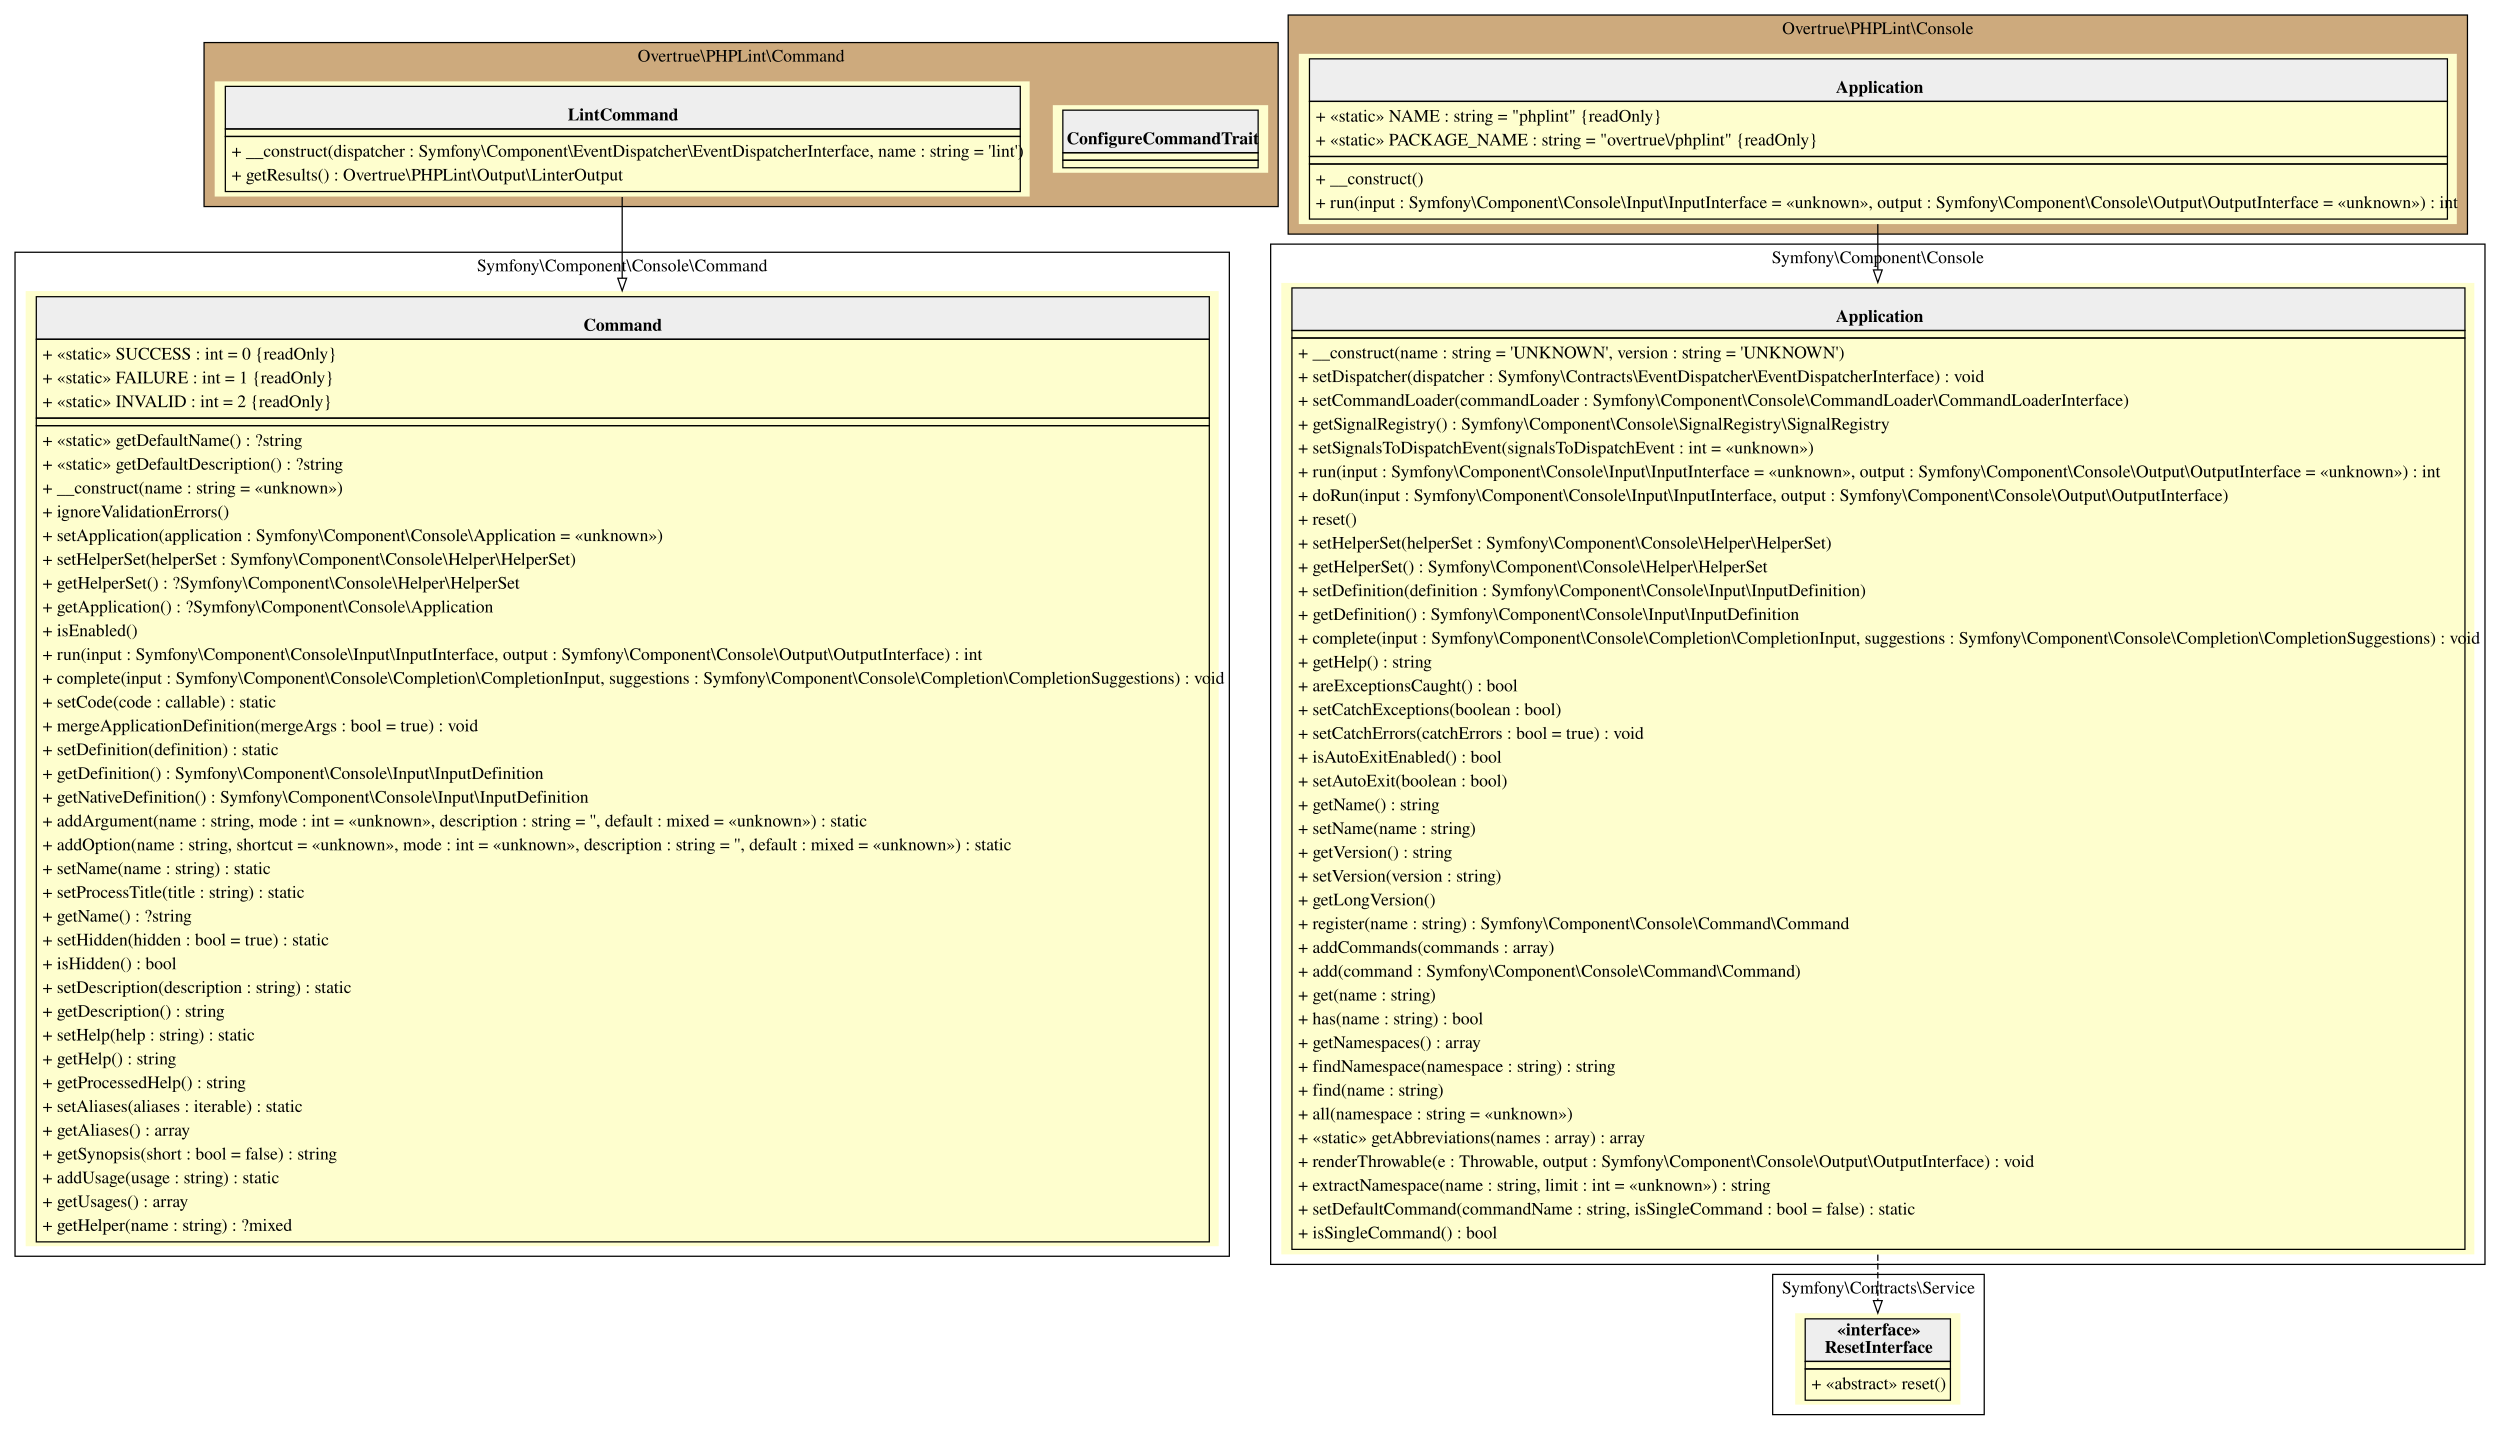
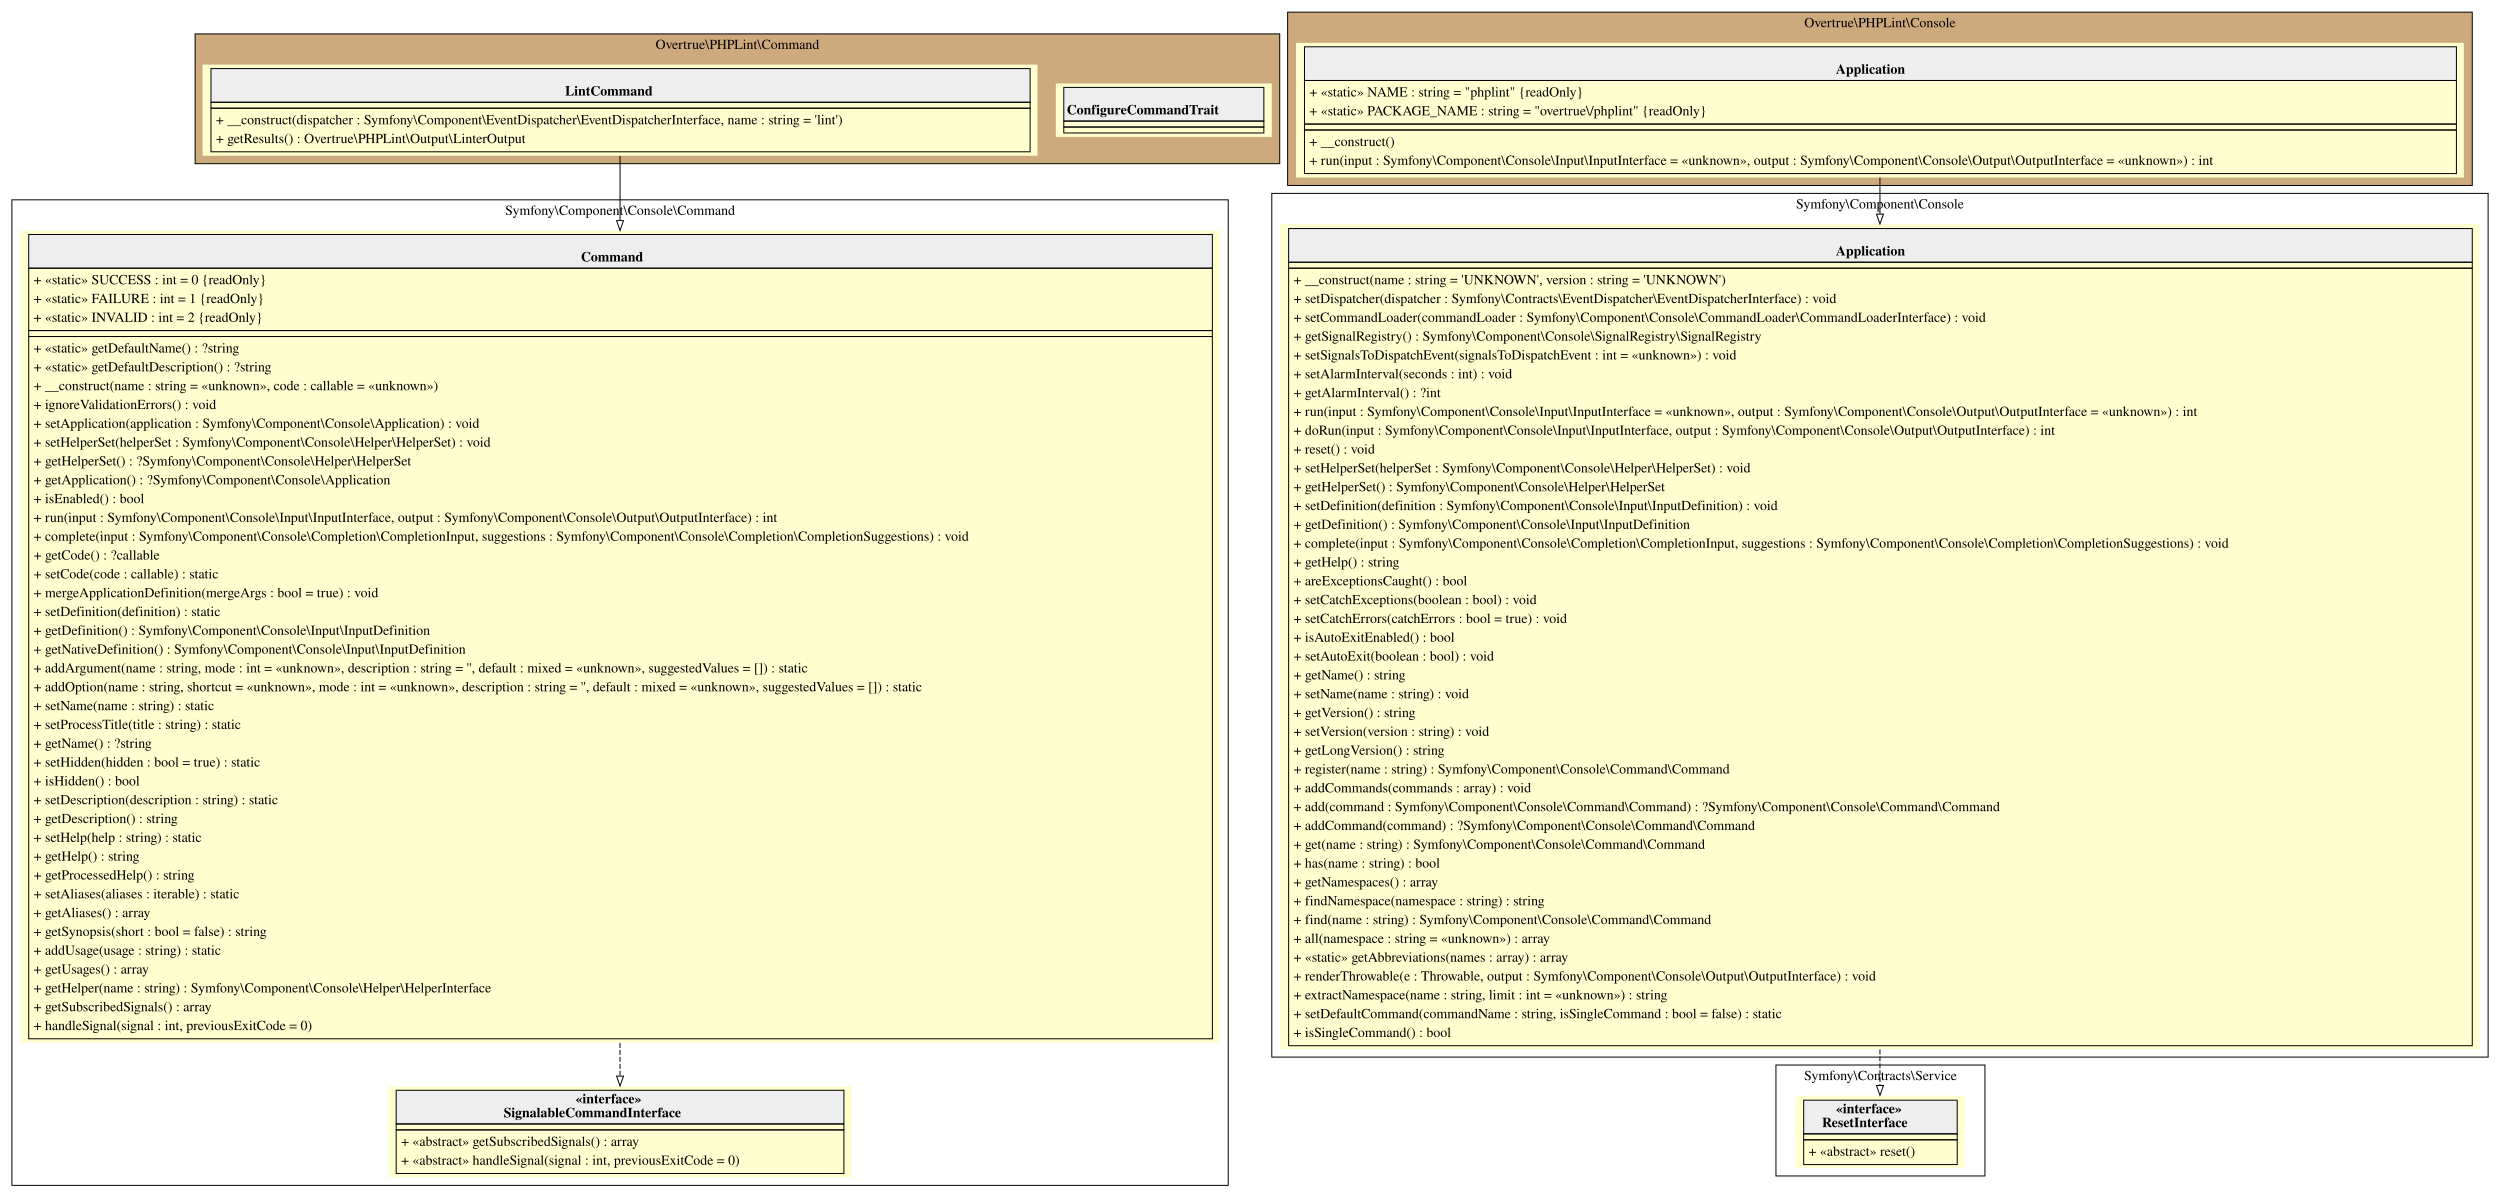
- <svg xmlns="http://www.w3.org/2000/svg" width="1997pt" height="1142pt" viewBox="0.00 0.00 1997.00 1142.00">
-   <g id="graph0" class="graph" transform="scale(1 1) rotate(0) translate(4 1138)">
+ <svg xmlns="http://www.w3.org/2000/svg" width="2524pt" height="1209pt" viewBox="0.00 0.00 2524.00 1208.50">
+   <g id="graph0" class="graph" transform="scale(1 1) rotate(0) translate(4 1204.5)">
    <g id="clust1" class="cluster">
-       <polygon fill="#cdaa7d" stroke="black" points="159,-973 159,-1104 1017,-1104 1017,-973 159,-973" />
-       <text text-anchor="middle" x="588" y="-1088.8" font-family="Times,serif" font-size="14.00">Overtrue\PHPLint\Command</text>
+       <polygon fill="#cdaa7d" stroke="black" points="193,-1039.5 193,-1170.5 1288,-1170.5 1288,-1039.5 193,-1039.5" />
+       <text text-anchor="middle" x="740.5" y="-1155.3" font-family="Times,serif" font-size="14.00">Overtrue\PHPLint\Command</text>
    </g>
    <g id="clust2" class="cluster">
-       <polygon fill="transparent" stroke="black" points="8,-134.5 8,-936.5 978,-936.5 978,-134.5 8,-134.5" />
-       <text text-anchor="middle" x="493" y="-921.3" font-family="Times,serif" font-size="14.00">Symfony\Component\Console\Command</text>
+       <polygon fill="transparent" stroke="black" points="8,-8 8,-1003 1236,-1003 1236,-8 8,-8" />
+       <text text-anchor="middle" x="622" y="-987.8" font-family="Times,serif" font-size="14.00">Symfony\Component\Console\Command</text>
    </g>
    <g id="clust3" class="cluster">
-       <polygon fill="#cdaa7d" stroke="black" points="1025,-951 1025,-1126 1967,-1126 1967,-951 1025,-951" />
-       <text text-anchor="middle" x="1496" y="-1110.8" font-family="Times,serif" font-size="14.00">Overtrue\PHPLint\Console</text>
+       <polygon fill="#cdaa7d" stroke="black" points="1296,-1017.5 1296,-1192.5 2492,-1192.5 2492,-1017.5 1296,-1017.5" />
+       <text text-anchor="middle" x="1894" y="-1177.3" font-family="Times,serif" font-size="14.00">Overtrue\PHPLint\Console</text>
    </g>
    <g id="clust4" class="cluster">
-       <polygon fill="transparent" stroke="black" points="1011,-128 1011,-943 1981,-943 1981,-128 1011,-128" />
-       <text text-anchor="middle" x="1496" y="-927.8" font-family="Times,serif" font-size="14.00">Symfony\Component\Console</text>
+       <polygon fill="transparent" stroke="black" points="1280,-137.5 1280,-1009.5 2508,-1009.5 2508,-137.5 1280,-137.5" />
+       <text text-anchor="middle" x="1894" y="-994.3" font-family="Times,serif" font-size="14.00">Symfony\Component\Console</text>
    </g>
    <g id="clust5" class="cluster">
-       <polygon fill="transparent" stroke="black" points="1412,-8 1412,-120 1581,-120 1581,-8 1412,-8" />
-       <text text-anchor="middle" x="1496.5" y="-104.8" font-family="Times,serif" font-size="14.00">Symfony\Contracts\Service</text>
+       <polygon fill="transparent" stroke="black" points="1789,-17.5 1789,-129.5 2000,-129.5 2000,-17.5 1789,-17.5" />
+       <text text-anchor="middle" x="1894.5" y="-114.3" font-family="Times,serif" font-size="14.00">Symfony\Contracts\Service</text>
    </g>
    <g id="node1" class="node">
-       <polygon fill="#fefece" stroke="transparent" points="1009,-1054 837,-1054 837,-1000 1009,-1000 1009,-1054" />
-       <polygon fill="#eeeeee" stroke="transparent" points="845,-1016 845,-1050 1001,-1050 1001,-1016 845,-1016" />
-       <polygon fill="none" stroke="black" points="845,-1016 845,-1050 1001,-1050 1001,-1016 845,-1016" />
-       <text text-anchor="start" x="848" y="-1022.8" font-family="Times,serif" font-weight="bold" font-size="14.00">ConfigureCommandTrait</text>
-       <polygon fill="none" stroke="black" points="845,-1010 845,-1016 1001,-1016 1001,-1010 845,-1010" />
-       <polygon fill="none" stroke="black" points="845,-1004 845,-1010 1001,-1010 1001,-1004 845,-1004" />
+       <polygon fill="#fefece" stroke="transparent" points="1280,-1120.5 1062,-1120.5 1062,-1066.5 1280,-1066.5 1280,-1120.5" />
+       <polygon fill="#eeeeee" stroke="transparent" points="1070,-1082.5 1070,-1116.5 1272,-1116.5 1272,-1082.5 1070,-1082.5" />
+       <polygon fill="none" stroke="black" points="1070,-1082.5 1070,-1116.5 1272,-1116.5 1272,-1082.5 1070,-1082.5" />
+       <text text-anchor="start" x="1073" y="-1089.3" font-family="Times,serif" font-weight="bold" font-size="14.00">ConfigureCommandTrait</text>
+       <polygon fill="none" stroke="black" points="1070,-1076.5 1070,-1082.5 1272,-1082.5 1272,-1076.5 1070,-1076.5" />
+       <polygon fill="none" stroke="black" points="1070,-1070.5 1070,-1076.5 1272,-1076.5 1272,-1070.5 1070,-1070.5" />
    </g>
    <g id="node2" class="node">
-       <polygon fill="#fefece" stroke="transparent" points="818.5,-1073 167.5,-1073 167.5,-981 818.5,-981 818.5,-1073" />
-       <polygon fill="#eeeeee" stroke="transparent" points="176,-1035 176,-1069 811,-1069 811,-1035 176,-1035" />
-       <polygon fill="none" stroke="black" points="176,-1035 176,-1069 811,-1069 811,-1035 176,-1035" />
-       <text text-anchor="start" x="449.5" y="-1041.8" font-family="Times,serif" font-weight="bold" font-size="14.00">LintCommand</text>
-       <polygon fill="none" stroke="black" points="176,-1029 176,-1035 811,-1035 811,-1029 176,-1029" />
-       <polygon fill="none" stroke="black" points="176,-985 176,-1029 811,-1029 811,-985 176,-985" />
-       <text text-anchor="start" x="181" y="-1012.8" font-family="Times,serif" font-size="14.00">+ __construct(dispatcher : Symfony\Component\EventDispatcher\EventDispatcherInterface, name : string = 'lint')</text>
-       <text text-anchor="start" x="181" y="-993.8" font-family="Times,serif" font-size="14.00">+ getResults() : Overtrue\PHPLint\Output\LinterOutput</text>
+       <polygon fill="#fefece" stroke="transparent" points="1043.5,-1139.5 200.5,-1139.5 200.5,-1047.5 1043.5,-1047.5 1043.5,-1139.5" />
+       <polygon fill="#eeeeee" stroke="transparent" points="209,-1101.5 209,-1135.5 1036,-1135.5 1036,-1101.5 209,-1101.5" />
+       <polygon fill="none" stroke="black" points="209,-1101.5 209,-1135.5 1036,-1135.5 1036,-1101.5 209,-1101.5" />
+       <text text-anchor="start" x="566.5" y="-1108.3" font-family="Times,serif" font-weight="bold" font-size="14.00">LintCommand</text>
+       <polygon fill="none" stroke="black" points="209,-1095.5 209,-1101.5 1036,-1101.5 1036,-1095.5 209,-1095.5" />
+       <polygon fill="none" stroke="black" points="209,-1051.5 209,-1095.5 1036,-1095.5 1036,-1051.5 209,-1051.5" />
+       <text text-anchor="start" x="214" y="-1079.3" font-family="Times,serif" font-size="14.00">+ __construct(dispatcher : Symfony\Component\EventDispatcher\EventDispatcherInterface, name : string = 'lint')</text>
+       <text text-anchor="start" x="214" y="-1060.3" font-family="Times,serif" font-size="14.00">+ getResults() : Overtrue\PHPLint\Output\LinterOutput</text>
    </g>
    <g id="node3" class="node">
-       <polygon fill="#fefece" stroke="transparent" points="969.5,-905.5 16.5,-905.5 16.5,-142.5 969.5,-142.5 969.5,-905.5" />
-       <polygon fill="#eeeeee" stroke="transparent" points="25,-867 25,-901 962,-901 962,-867 25,-867" />
-       <polygon fill="none" stroke="black" points="25,-867 25,-901 962,-901 962,-867 25,-867" />
-       <text text-anchor="start" x="462" y="-873.8" font-family="Times,serif" font-weight="bold" font-size="14.00">Command</text>
-       <polygon fill="none" stroke="black" points="25,-804 25,-867 962,-867 962,-804 25,-804" />
-       <text text-anchor="start" x="30" y="-850.8" font-family="Times,serif" font-size="14.00">+ «static» SUCCESS : int = 0 {readOnly}</text>
-       <text text-anchor="start" x="30" y="-831.8" font-family="Times,serif" font-size="14.00">+ «static» FAILURE : int = 1 {readOnly}</text>
-       <text text-anchor="start" x="30" y="-812.8" font-family="Times,serif" font-size="14.00">+ «static» INVALID : int = 2 {readOnly}</text>
-       <polygon fill="none" stroke="black" points="25,-798 25,-804 962,-804 962,-798 25,-798" />
-       <polygon fill="none" stroke="black" points="25,-146 25,-798 962,-798 962,-146 25,-146" />
-       <text text-anchor="start" x="30" y="-781.8" font-family="Times,serif" font-size="14.00">+ «static» getDefaultName() : ?string</text>
-       <text text-anchor="start" x="30" y="-762.8" font-family="Times,serif" font-size="14.00">+ «static» getDefaultDescription() : ?string</text>
-       <text text-anchor="start" x="30" y="-743.8" font-family="Times,serif" font-size="14.00">+ __construct(name : string = «unknown»)</text>
-       <text text-anchor="start" x="30" y="-724.8" font-family="Times,serif" font-size="14.00">+ ignoreValidationErrors()</text>
-       <text text-anchor="start" x="30" y="-705.8" font-family="Times,serif" font-size="14.00">+ setApplication(application : Symfony\Component\Console\Application = «unknown»)</text>
-       <text text-anchor="start" x="30" y="-686.8" font-family="Times,serif" font-size="14.00">+ setHelperSet(helperSet : Symfony\Component\Console\Helper\HelperSet)</text>
-       <text text-anchor="start" x="30" y="-667.8" font-family="Times,serif" font-size="14.00">+ getHelperSet() : ?Symfony\Component\Console\Helper\HelperSet</text>
-       <text text-anchor="start" x="30" y="-648.8" font-family="Times,serif" font-size="14.00">+ getApplication() : ?Symfony\Component\Console\Application</text>
-       <text text-anchor="start" x="30" y="-629.8" font-family="Times,serif" font-size="14.00">+ isEnabled()</text>
-       <text text-anchor="start" x="30" y="-610.8" font-family="Times,serif" font-size="14.00">+ run(input : Symfony\Component\Console\Input\InputInterface, output : Symfony\Component\Console\Output\OutputInterface) : int</text>
-       <text text-anchor="start" x="30" y="-591.8" font-family="Times,serif" font-size="14.00">+ complete(input : Symfony\Component\Console\Completion\CompletionInput, suggestions : Symfony\Component\Console\Completion\CompletionSuggestions) : void</text>
-       <text text-anchor="start" x="30" y="-572.8" font-family="Times,serif" font-size="14.00">+ setCode(code : callable) : static</text>
-       <text text-anchor="start" x="30" y="-553.8" font-family="Times,serif" font-size="14.00">+ mergeApplicationDefinition(mergeArgs : bool = true) : void</text>
-       <text text-anchor="start" x="30" y="-534.8" font-family="Times,serif" font-size="14.00">+ setDefinition(definition) : static</text>
-       <text text-anchor="start" x="30" y="-515.8" font-family="Times,serif" font-size="14.00">+ getDefinition() : Symfony\Component\Console\Input\InputDefinition</text>
-       <text text-anchor="start" x="30" y="-496.8" font-family="Times,serif" font-size="14.00">+ getNativeDefinition() : Symfony\Component\Console\Input\InputDefinition</text>
-       <text text-anchor="start" x="30" y="-477.8" font-family="Times,serif" font-size="14.00">+ addArgument(name : string, mode : int = «unknown», description : string = '', default : mixed = «unknown») : static</text>
-       <text text-anchor="start" x="30" y="-458.8" font-family="Times,serif" font-size="14.00">+ addOption(name : string, shortcut = «unknown», mode : int = «unknown», description : string = '', default : mixed = «unknown») : static</text>
-       <text text-anchor="start" x="30" y="-439.8" font-family="Times,serif" font-size="14.00">+ setName(name : string) : static</text>
-       <text text-anchor="start" x="30" y="-420.8" font-family="Times,serif" font-size="14.00">+ setProcessTitle(title : string) : static</text>
-       <text text-anchor="start" x="30" y="-401.8" font-family="Times,serif" font-size="14.00">+ getName() : ?string</text>
-       <text text-anchor="start" x="30" y="-382.8" font-family="Times,serif" font-size="14.00">+ setHidden(hidden : bool = true) : static</text>
-       <text text-anchor="start" x="30" y="-363.8" font-family="Times,serif" font-size="14.00">+ isHidden() : bool</text>
-       <text text-anchor="start" x="30" y="-344.8" font-family="Times,serif" font-size="14.00">+ setDescription(description : string) : static</text>
-       <text text-anchor="start" x="30" y="-325.8" font-family="Times,serif" font-size="14.00">+ getDescription() : string</text>
-       <text text-anchor="start" x="30" y="-306.8" font-family="Times,serif" font-size="14.00">+ setHelp(help : string) : static</text>
-       <text text-anchor="start" x="30" y="-287.8" font-family="Times,serif" font-size="14.00">+ getHelp() : string</text>
-       <text text-anchor="start" x="30" y="-268.8" font-family="Times,serif" font-size="14.00">+ getProcessedHelp() : string</text>
-       <text text-anchor="start" x="30" y="-249.8" font-family="Times,serif" font-size="14.00">+ setAliases(aliases : iterable) : static</text>
-       <text text-anchor="start" x="30" y="-230.8" font-family="Times,serif" font-size="14.00">+ getAliases() : array</text>
-       <text text-anchor="start" x="30" y="-211.8" font-family="Times,serif" font-size="14.00">+ getSynopsis(short : bool = false) : string</text>
-       <text text-anchor="start" x="30" y="-192.8" font-family="Times,serif" font-size="14.00">+ addUsage(usage : string) : static</text>
-       <text text-anchor="start" x="30" y="-173.8" font-family="Times,serif" font-size="14.00">+ getUsages() : array</text>
-       <text text-anchor="start" x="30" y="-154.8" font-family="Times,serif" font-size="14.00">+ getHelper(name : string) : ?mixed</text>
+       <polygon fill="#fefece" stroke="transparent" points="1227.5,-972 16.5,-972 16.5,-152 1227.5,-152 1227.5,-972" />
+       <polygon fill="#eeeeee" stroke="transparent" points="25,-934 25,-968 1220,-968 1220,-934 25,-934" />
+       <polygon fill="none" stroke="black" points="25,-934 25,-968 1220,-968 1220,-934 25,-934" />
+       <text text-anchor="start" x="582.5" y="-940.8" font-family="Times,serif" font-weight="bold" font-size="14.00">Command</text>
+       <polygon fill="none" stroke="black" points="25,-871 25,-934 1220,-934 1220,-871 25,-871" />
+       <text text-anchor="start" x="30" y="-917.8" font-family="Times,serif" font-size="14.00">+ «static» SUCCESS : int = 0 {readOnly}</text>
+       <text text-anchor="start" x="30" y="-898.8" font-family="Times,serif" font-size="14.00">+ «static» FAILURE : int = 1 {readOnly}</text>
+       <text text-anchor="start" x="30" y="-879.8" font-family="Times,serif" font-size="14.00">+ «static» INVALID : int = 2 {readOnly}</text>
+       <polygon fill="none" stroke="black" points="25,-865 25,-871 1220,-871 1220,-865 25,-865" />
+       <polygon fill="none" stroke="black" points="25,-156 25,-865 1220,-865 1220,-156 25,-156" />
+       <text text-anchor="start" x="30" y="-848.8" font-family="Times,serif" font-size="14.00">+ «static» getDefaultName() : ?string</text>
+       <text text-anchor="start" x="30" y="-829.8" font-family="Times,serif" font-size="14.00">+ «static» getDefaultDescription() : ?string</text>
+       <text text-anchor="start" x="30" y="-810.8" font-family="Times,serif" font-size="14.00">+ __construct(name : string = «unknown», code : callable = «unknown»)</text>
+       <text text-anchor="start" x="30" y="-791.8" font-family="Times,serif" font-size="14.00">+ ignoreValidationErrors() : void</text>
+       <text text-anchor="start" x="30" y="-772.8" font-family="Times,serif" font-size="14.00">+ setApplication(application : Symfony\Component\Console\Application) : void</text>
+       <text text-anchor="start" x="30" y="-753.8" font-family="Times,serif" font-size="14.00">+ setHelperSet(helperSet : Symfony\Component\Console\Helper\HelperSet) : void</text>
+       <text text-anchor="start" x="30" y="-734.8" font-family="Times,serif" font-size="14.00">+ getHelperSet() : ?Symfony\Component\Console\Helper\HelperSet</text>
+       <text text-anchor="start" x="30" y="-715.8" font-family="Times,serif" font-size="14.00">+ getApplication() : ?Symfony\Component\Console\Application</text>
+       <text text-anchor="start" x="30" y="-696.8" font-family="Times,serif" font-size="14.00">+ isEnabled() : bool</text>
+       <text text-anchor="start" x="30" y="-677.8" font-family="Times,serif" font-size="14.00">+ run(input : Symfony\Component\Console\Input\InputInterface, output : Symfony\Component\Console\Output\OutputInterface) : int</text>
+       <text text-anchor="start" x="30" y="-658.8" font-family="Times,serif" font-size="14.00">+ complete(input : Symfony\Component\Console\Completion\CompletionInput, suggestions : Symfony\Component\Console\Completion\CompletionSuggestions) : void</text>
+       <text text-anchor="start" x="30" y="-639.8" font-family="Times,serif" font-size="14.00">+ getCode() : ?callable</text>
+       <text text-anchor="start" x="30" y="-620.8" font-family="Times,serif" font-size="14.00">+ setCode(code : callable) : static</text>
+       <text text-anchor="start" x="30" y="-601.8" font-family="Times,serif" font-size="14.00">+ mergeApplicationDefinition(mergeArgs : bool = true) : void</text>
+       <text text-anchor="start" x="30" y="-582.8" font-family="Times,serif" font-size="14.00">+ setDefinition(definition) : static</text>
+       <text text-anchor="start" x="30" y="-563.8" font-family="Times,serif" font-size="14.00">+ getDefinition() : Symfony\Component\Console\Input\InputDefinition</text>
+       <text text-anchor="start" x="30" y="-544.8" font-family="Times,serif" font-size="14.00">+ getNativeDefinition() : Symfony\Component\Console\Input\InputDefinition</text>
+       <text text-anchor="start" x="30" y="-525.8" font-family="Times,serif" font-size="14.00">+ addArgument(name : string, mode : int = «unknown», description : string = '', default : mixed = «unknown», suggestedValues = []) : static</text>
+       <text text-anchor="start" x="30" y="-506.8" font-family="Times,serif" font-size="14.00">+ addOption(name : string, shortcut = «unknown», mode : int = «unknown», description : string = '', default : mixed = «unknown», suggestedValues = []) : static</text>
+       <text text-anchor="start" x="30" y="-487.8" font-family="Times,serif" font-size="14.00">+ setName(name : string) : static</text>
+       <text text-anchor="start" x="30" y="-468.8" font-family="Times,serif" font-size="14.00">+ setProcessTitle(title : string) : static</text>
+       <text text-anchor="start" x="30" y="-449.8" font-family="Times,serif" font-size="14.00">+ getName() : ?string</text>
+       <text text-anchor="start" x="30" y="-430.8" font-family="Times,serif" font-size="14.00">+ setHidden(hidden : bool = true) : static</text>
+       <text text-anchor="start" x="30" y="-411.8" font-family="Times,serif" font-size="14.00">+ isHidden() : bool</text>
+       <text text-anchor="start" x="30" y="-392.8" font-family="Times,serif" font-size="14.00">+ setDescription(description : string) : static</text>
+       <text text-anchor="start" x="30" y="-373.8" font-family="Times,serif" font-size="14.00">+ getDescription() : string</text>
+       <text text-anchor="start" x="30" y="-354.8" font-family="Times,serif" font-size="14.00">+ setHelp(help : string) : static</text>
+       <text text-anchor="start" x="30" y="-335.8" font-family="Times,serif" font-size="14.00">+ getHelp() : string</text>
+       <text text-anchor="start" x="30" y="-316.8" font-family="Times,serif" font-size="14.00">+ getProcessedHelp() : string</text>
+       <text text-anchor="start" x="30" y="-297.8" font-family="Times,serif" font-size="14.00">+ setAliases(aliases : iterable) : static</text>
+       <text text-anchor="start" x="30" y="-278.8" font-family="Times,serif" font-size="14.00">+ getAliases() : array</text>
+       <text text-anchor="start" x="30" y="-259.8" font-family="Times,serif" font-size="14.00">+ getSynopsis(short : bool = false) : string</text>
+       <text text-anchor="start" x="30" y="-240.8" font-family="Times,serif" font-size="14.00">+ addUsage(usage : string) : static</text>
+       <text text-anchor="start" x="30" y="-221.8" font-family="Times,serif" font-size="14.00">+ getUsages() : array</text>
+       <text text-anchor="start" x="30" y="-202.8" font-family="Times,serif" font-size="14.00">+ getHelper(name : string) : Symfony\Component\Console\Helper\HelperInterface</text>
+       <text text-anchor="start" x="30" y="-183.8" font-family="Times,serif" font-size="14.00">+ getSubscribedSignals() : array</text>
+       <text text-anchor="start" x="30" y="-164.8" font-family="Times,serif" font-size="14.00">+ handleSignal(signal : int, previousExitCode = 0)</text>
+     </g>
+     <g id="edge2" class="edge">
+       <path fill="none" stroke="black" d="M622,-1047.36C622,-1029.53 622,-1007.27 622,-982.17" />
+       <polygon fill="none" stroke="black" points="625.5,-982.03 622,-972.03 618.5,-982.03 625.5,-982.03" />
+     </g>
+     <g id="node4" class="node">
+       <polygon fill="#fefece" stroke="transparent" points="856,-108 388,-108 388,-16 856,-16 856,-108" />
+       <polygon fill="#eeeeee" stroke="transparent" points="396,-70 396,-104 848,-104 848,-70 396,-70" />
+       <polygon fill="none" stroke="black" points="396,-70 396,-104 848,-104 848,-70 396,-70" />
+       <text text-anchor="start" x="577" y="-90.8" font-family="Times,serif" font-weight="bold" font-size="14.00">«interface»</text>
+       <text text-anchor="start" x="504.5" y="-76.8" font-family="Times,serif" font-weight="bold" font-size="14.00">SignalableCommandInterface</text>
+       <polygon fill="none" stroke="black" points="396,-64 396,-70 848,-70 848,-64 396,-64" />
+       <polygon fill="none" stroke="black" points="396,-20 396,-64 848,-64 848,-20 396,-20" />
+       <text text-anchor="start" x="401" y="-47.8" font-family="Times,serif" font-size="14.00">+ «abstract» getSubscribedSignals() : array</text>
+       <text text-anchor="start" x="401" y="-28.8" font-family="Times,serif" font-size="14.00">+ «abstract» handleSignal(signal : int, previousExitCode = 0)</text>
    </g>
    <g id="edge1" class="edge">
-       <path fill="none" stroke="black" d="M493,-980.66C493,-962.85 493,-940.68 493,-915.78" />
-       <polygon fill="none" stroke="black" points="496.5,-915.73 493,-905.73 489.5,-915.73 496.5,-915.73" />
-     </g>
-     <g id="node4" class="node">
-       <polygon fill="#fefece" stroke="transparent" points="1958.5,-1095 1033.5,-1095 1033.5,-959 1958.5,-959 1958.5,-1095" />
-       <polygon fill="#eeeeee" stroke="transparent" points="1042,-1057 1042,-1091 1951,-1091 1951,-1057 1042,-1057" />
-       <polygon fill="none" stroke="black" points="1042,-1057 1042,-1091 1951,-1091 1951,-1057 1042,-1057" />
-       <text text-anchor="start" x="1462.5" y="-1063.8" font-family="Times,serif" font-weight="bold" font-size="14.00">Application</text>
-       <polygon fill="none" stroke="black" points="1042,-1013 1042,-1057 1951,-1057 1951,-1013 1042,-1013" />
-       <text text-anchor="start" x="1047" y="-1040.8" font-family="Times,serif" font-size="14.00">+ «static» NAME : string = "phplint" {readOnly}</text>
-       <text text-anchor="start" x="1047" y="-1021.8" font-family="Times,serif" font-size="14.00">+ «static» PACKAGE_NAME : string = "overtrue\/phplint" {readOnly}</text>
-       <polygon fill="none" stroke="black" points="1042,-1007 1042,-1013 1951,-1013 1951,-1007 1042,-1007" />
-       <polygon fill="none" stroke="black" points="1042,-963 1042,-1007 1951,-1007 1951,-963 1042,-963" />
-       <text text-anchor="start" x="1047" y="-990.8" font-family="Times,serif" font-size="14.00">+ __construct()</text>
-       <text text-anchor="start" x="1047" y="-971.8" font-family="Times,serif" font-size="14.00">+ run(input : Symfony\Component\Console\Input\InputInterface = «unknown», output : Symfony\Component\Console\Output\OutputInterface = «unknown») : int</text>
+       <path fill="none" stroke="black" stroke-dasharray="5,2" d="M622,-151.75C622,-139.68 622,-128.48 622,-118.39" />
+       <polygon fill="none" stroke="black" points="625.5,-118.29 622,-108.29 618.5,-118.29 625.5,-118.29" />
    </g>
    <g id="node5" class="node">
-       <polygon fill="#fefece" stroke="transparent" points="1972.5,-912 1019.5,-912 1019.5,-136 1972.5,-136 1972.5,-912" />
-       <polygon fill="#eeeeee" stroke="transparent" points="1028,-874 1028,-908 1965,-908 1965,-874 1028,-874" />
-       <polygon fill="none" stroke="black" points="1028,-874 1028,-908 1965,-908 1965,-874 1028,-874" />
-       <text text-anchor="start" x="1462.5" y="-880.8" font-family="Times,serif" font-weight="bold" font-size="14.00">Application</text>
-       <polygon fill="none" stroke="black" points="1028,-868 1028,-874 1965,-874 1965,-868 1028,-868" />
-       <polygon fill="none" stroke="black" points="1028,-140 1028,-868 1965,-868 1965,-140 1028,-140" />
-       <text text-anchor="start" x="1033" y="-851.8" font-family="Times,serif" font-size="14.00">+ __construct(name : string = 'UNKNOWN', version : string = 'UNKNOWN')</text>
-       <text text-anchor="start" x="1033" y="-832.8" font-family="Times,serif" font-size="14.00">+ setDispatcher(dispatcher : Symfony\Contracts\EventDispatcher\EventDispatcherInterface) : void</text>
-       <text text-anchor="start" x="1033" y="-813.8" font-family="Times,serif" font-size="14.00">+ setCommandLoader(commandLoader : Symfony\Component\Console\CommandLoader\CommandLoaderInterface)</text>
-       <text text-anchor="start" x="1033" y="-794.8" font-family="Times,serif" font-size="14.00">+ getSignalRegistry() : Symfony\Component\Console\SignalRegistry\SignalRegistry</text>
-       <text text-anchor="start" x="1033" y="-775.8" font-family="Times,serif" font-size="14.00">+ setSignalsToDispatchEvent(signalsToDispatchEvent : int = «unknown»)</text>
-       <text text-anchor="start" x="1033" y="-756.8" font-family="Times,serif" font-size="14.00">+ run(input : Symfony\Component\Console\Input\InputInterface = «unknown», output : Symfony\Component\Console\Output\OutputInterface = «unknown») : int</text>
-       <text text-anchor="start" x="1033" y="-737.8" font-family="Times,serif" font-size="14.00">+ doRun(input : Symfony\Component\Console\Input\InputInterface, output : Symfony\Component\Console\Output\OutputInterface)</text>
-       <text text-anchor="start" x="1033" y="-718.8" font-family="Times,serif" font-size="14.00">+ reset()</text>
-       <text text-anchor="start" x="1033" y="-699.8" font-family="Times,serif" font-size="14.00">+ setHelperSet(helperSet : Symfony\Component\Console\Helper\HelperSet)</text>
-       <text text-anchor="start" x="1033" y="-680.8" font-family="Times,serif" font-size="14.00">+ getHelperSet() : Symfony\Component\Console\Helper\HelperSet</text>
-       <text text-anchor="start" x="1033" y="-661.8" font-family="Times,serif" font-size="14.00">+ setDefinition(definition : Symfony\Component\Console\Input\InputDefinition)</text>
-       <text text-anchor="start" x="1033" y="-642.8" font-family="Times,serif" font-size="14.00">+ getDefinition() : Symfony\Component\Console\Input\InputDefinition</text>
-       <text text-anchor="start" x="1033" y="-623.8" font-family="Times,serif" font-size="14.00">+ complete(input : Symfony\Component\Console\Completion\CompletionInput, suggestions : Symfony\Component\Console\Completion\CompletionSuggestions) : void</text>
-       <text text-anchor="start" x="1033" y="-604.8" font-family="Times,serif" font-size="14.00">+ getHelp() : string</text>
-       <text text-anchor="start" x="1033" y="-585.8" font-family="Times,serif" font-size="14.00">+ areExceptionsCaught() : bool</text>
-       <text text-anchor="start" x="1033" y="-566.8" font-family="Times,serif" font-size="14.00">+ setCatchExceptions(boolean : bool)</text>
-       <text text-anchor="start" x="1033" y="-547.8" font-family="Times,serif" font-size="14.00">+ setCatchErrors(catchErrors : bool = true) : void</text>
-       <text text-anchor="start" x="1033" y="-528.8" font-family="Times,serif" font-size="14.00">+ isAutoExitEnabled() : bool</text>
-       <text text-anchor="start" x="1033" y="-509.8" font-family="Times,serif" font-size="14.00">+ setAutoExit(boolean : bool)</text>
-       <text text-anchor="start" x="1033" y="-490.8" font-family="Times,serif" font-size="14.00">+ getName() : string</text>
-       <text text-anchor="start" x="1033" y="-471.8" font-family="Times,serif" font-size="14.00">+ setName(name : string)</text>
-       <text text-anchor="start" x="1033" y="-452.8" font-family="Times,serif" font-size="14.00">+ getVersion() : string</text>
-       <text text-anchor="start" x="1033" y="-433.8" font-family="Times,serif" font-size="14.00">+ setVersion(version : string)</text>
-       <text text-anchor="start" x="1033" y="-414.8" font-family="Times,serif" font-size="14.00">+ getLongVersion()</text>
-       <text text-anchor="start" x="1033" y="-395.8" font-family="Times,serif" font-size="14.00">+ register(name : string) : Symfony\Component\Console\Command\Command</text>
-       <text text-anchor="start" x="1033" y="-376.8" font-family="Times,serif" font-size="14.00">+ addCommands(commands : array)</text>
-       <text text-anchor="start" x="1033" y="-357.8" font-family="Times,serif" font-size="14.00">+ add(command : Symfony\Component\Console\Command\Command)</text>
-       <text text-anchor="start" x="1033" y="-338.8" font-family="Times,serif" font-size="14.00">+ get(name : string)</text>
-       <text text-anchor="start" x="1033" y="-319.8" font-family="Times,serif" font-size="14.00">+ has(name : string) : bool</text>
-       <text text-anchor="start" x="1033" y="-300.8" font-family="Times,serif" font-size="14.00">+ getNamespaces() : array</text>
-       <text text-anchor="start" x="1033" y="-281.8" font-family="Times,serif" font-size="14.00">+ findNamespace(namespace : string) : string</text>
-       <text text-anchor="start" x="1033" y="-262.8" font-family="Times,serif" font-size="14.00">+ find(name : string)</text>
-       <text text-anchor="start" x="1033" y="-243.8" font-family="Times,serif" font-size="14.00">+ all(namespace : string = «unknown»)</text>
-       <text text-anchor="start" x="1033" y="-224.8" font-family="Times,serif" font-size="14.00">+ «static» getAbbreviations(names : array) : array</text>
-       <text text-anchor="start" x="1033" y="-205.8" font-family="Times,serif" font-size="14.00">+ renderThrowable(e : Throwable, output : Symfony\Component\Console\Output\OutputInterface) : void</text>
-       <text text-anchor="start" x="1033" y="-186.8" font-family="Times,serif" font-size="14.00">+ extractNamespace(name : string, limit : int = «unknown») : string</text>
-       <text text-anchor="start" x="1033" y="-167.8" font-family="Times,serif" font-size="14.00">+ setDefaultCommand(commandName : string, isSingleCommand : bool = false) : static</text>
-       <text text-anchor="start" x="1033" y="-148.8" font-family="Times,serif" font-size="14.00">+ isSingleCommand() : bool</text>
+       <polygon fill="#fefece" stroke="transparent" points="2483.5,-1161.5 1304.5,-1161.5 1304.5,-1025.5 2483.5,-1025.5 2483.5,-1161.5" />
+       <polygon fill="#eeeeee" stroke="transparent" points="1313,-1123.5 1313,-1157.5 2476,-1157.5 2476,-1123.5 1313,-1123.5" />
+       <polygon fill="none" stroke="black" points="1313,-1123.5 1313,-1157.5 2476,-1157.5 2476,-1123.5 1313,-1123.5" />
+       <text text-anchor="start" x="1849.5" y="-1130.3" font-family="Times,serif" font-weight="bold" font-size="14.00">Application</text>
+       <polygon fill="none" stroke="black" points="1313,-1079.5 1313,-1123.5 2476,-1123.5 2476,-1079.5 1313,-1079.5" />
+       <text text-anchor="start" x="1318" y="-1107.3" font-family="Times,serif" font-size="14.00">+ «static» NAME : string = "phplint" {readOnly}</text>
+       <text text-anchor="start" x="1318" y="-1088.3" font-family="Times,serif" font-size="14.00">+ «static» PACKAGE_NAME : string = "overtrue\/phplint" {readOnly}</text>
+       <polygon fill="none" stroke="black" points="1313,-1073.5 1313,-1079.5 2476,-1079.5 2476,-1073.5 1313,-1073.5" />
+       <polygon fill="none" stroke="black" points="1313,-1029.5 1313,-1073.5 2476,-1073.5 2476,-1029.5 1313,-1029.5" />
+       <text text-anchor="start" x="1318" y="-1057.3" font-family="Times,serif" font-size="14.00">+ __construct()</text>
+       <text text-anchor="start" x="1318" y="-1038.3" font-family="Times,serif" font-size="14.00">+ run(input : Symfony\Component\Console\Input\InputInterface = «unknown», output : Symfony\Component\Console\Output\OutputInterface = «unknown») : int</text>
+     </g>
+     <g id="node6" class="node">
+       <polygon fill="#fefece" stroke="transparent" points="2499.5,-978.5 1288.5,-978.5 1288.5,-145.5 2499.5,-145.5 2499.5,-978.5" />
+       <polygon fill="#eeeeee" stroke="transparent" points="1297,-940 1297,-974 2492,-974 2492,-940 1297,-940" />
+       <polygon fill="none" stroke="black" points="1297,-940 1297,-974 2492,-974 2492,-940 1297,-940" />
+       <text text-anchor="start" x="1849.5" y="-946.8" font-family="Times,serif" font-weight="bold" font-size="14.00">Application</text>
+       <polygon fill="none" stroke="black" points="1297,-934 1297,-940 2492,-940 2492,-934 1297,-934" />
+       <polygon fill="none" stroke="black" points="1297,-149 1297,-934 2492,-934 2492,-149 1297,-149" />
+       <text text-anchor="start" x="1302" y="-917.8" font-family="Times,serif" font-size="14.00">+ __construct(name : string = 'UNKNOWN', version : string = 'UNKNOWN')</text>
+       <text text-anchor="start" x="1302" y="-898.8" font-family="Times,serif" font-size="14.00">+ setDispatcher(dispatcher : Symfony\Contracts\EventDispatcher\EventDispatcherInterface) : void</text>
+       <text text-anchor="start" x="1302" y="-879.8" font-family="Times,serif" font-size="14.00">+ setCommandLoader(commandLoader : Symfony\Component\Console\CommandLoader\CommandLoaderInterface) : void</text>
+       <text text-anchor="start" x="1302" y="-860.8" font-family="Times,serif" font-size="14.00">+ getSignalRegistry() : Symfony\Component\Console\SignalRegistry\SignalRegistry</text>
+       <text text-anchor="start" x="1302" y="-841.8" font-family="Times,serif" font-size="14.00">+ setSignalsToDispatchEvent(signalsToDispatchEvent : int = «unknown») : void</text>
+       <text text-anchor="start" x="1302" y="-822.8" font-family="Times,serif" font-size="14.00">+ setAlarmInterval(seconds : int) : void</text>
+       <text text-anchor="start" x="1302" y="-803.8" font-family="Times,serif" font-size="14.00">+ getAlarmInterval() : ?int</text>
+       <text text-anchor="start" x="1302" y="-784.8" font-family="Times,serif" font-size="14.00">+ run(input : Symfony\Component\Console\Input\InputInterface = «unknown», output : Symfony\Component\Console\Output\OutputInterface = «unknown») : int</text>
+       <text text-anchor="start" x="1302" y="-765.8" font-family="Times,serif" font-size="14.00">+ doRun(input : Symfony\Component\Console\Input\InputInterface, output : Symfony\Component\Console\Output\OutputInterface) : int</text>
+       <text text-anchor="start" x="1302" y="-746.8" font-family="Times,serif" font-size="14.00">+ reset() : void</text>
+       <text text-anchor="start" x="1302" y="-727.8" font-family="Times,serif" font-size="14.00">+ setHelperSet(helperSet : Symfony\Component\Console\Helper\HelperSet) : void</text>
+       <text text-anchor="start" x="1302" y="-708.8" font-family="Times,serif" font-size="14.00">+ getHelperSet() : Symfony\Component\Console\Helper\HelperSet</text>
+       <text text-anchor="start" x="1302" y="-689.8" font-family="Times,serif" font-size="14.00">+ setDefinition(definition : Symfony\Component\Console\Input\InputDefinition) : void</text>
+       <text text-anchor="start" x="1302" y="-670.8" font-family="Times,serif" font-size="14.00">+ getDefinition() : Symfony\Component\Console\Input\InputDefinition</text>
+       <text text-anchor="start" x="1302" y="-651.8" font-family="Times,serif" font-size="14.00">+ complete(input : Symfony\Component\Console\Completion\CompletionInput, suggestions : Symfony\Component\Console\Completion\CompletionSuggestions) : void</text>
+       <text text-anchor="start" x="1302" y="-632.8" font-family="Times,serif" font-size="14.00">+ getHelp() : string</text>
+       <text text-anchor="start" x="1302" y="-613.8" font-family="Times,serif" font-size="14.00">+ areExceptionsCaught() : bool</text>
+       <text text-anchor="start" x="1302" y="-594.8" font-family="Times,serif" font-size="14.00">+ setCatchExceptions(boolean : bool) : void</text>
+       <text text-anchor="start" x="1302" y="-575.8" font-family="Times,serif" font-size="14.00">+ setCatchErrors(catchErrors : bool = true) : void</text>
+       <text text-anchor="start" x="1302" y="-556.8" font-family="Times,serif" font-size="14.00">+ isAutoExitEnabled() : bool</text>
+       <text text-anchor="start" x="1302" y="-537.8" font-family="Times,serif" font-size="14.00">+ setAutoExit(boolean : bool) : void</text>
+       <text text-anchor="start" x="1302" y="-518.8" font-family="Times,serif" font-size="14.00">+ getName() : string</text>
+       <text text-anchor="start" x="1302" y="-499.8" font-family="Times,serif" font-size="14.00">+ setName(name : string) : void</text>
+       <text text-anchor="start" x="1302" y="-480.8" font-family="Times,serif" font-size="14.00">+ getVersion() : string</text>
+       <text text-anchor="start" x="1302" y="-461.8" font-family="Times,serif" font-size="14.00">+ setVersion(version : string) : void</text>
+       <text text-anchor="start" x="1302" y="-442.8" font-family="Times,serif" font-size="14.00">+ getLongVersion() : string</text>
+       <text text-anchor="start" x="1302" y="-423.8" font-family="Times,serif" font-size="14.00">+ register(name : string) : Symfony\Component\Console\Command\Command</text>
+       <text text-anchor="start" x="1302" y="-404.8" font-family="Times,serif" font-size="14.00">+ addCommands(commands : array) : void</text>
+       <text text-anchor="start" x="1302" y="-385.8" font-family="Times,serif" font-size="14.00">+ add(command : Symfony\Component\Console\Command\Command) : ?Symfony\Component\Console\Command\Command</text>
+       <text text-anchor="start" x="1302" y="-366.8" font-family="Times,serif" font-size="14.00">+ addCommand(command) : ?Symfony\Component\Console\Command\Command</text>
+       <text text-anchor="start" x="1302" y="-347.8" font-family="Times,serif" font-size="14.00">+ get(name : string) : Symfony\Component\Console\Command\Command</text>
+       <text text-anchor="start" x="1302" y="-328.8" font-family="Times,serif" font-size="14.00">+ has(name : string) : bool</text>
+       <text text-anchor="start" x="1302" y="-309.8" font-family="Times,serif" font-size="14.00">+ getNamespaces() : array</text>
+       <text text-anchor="start" x="1302" y="-290.8" font-family="Times,serif" font-size="14.00">+ findNamespace(namespace : string) : string</text>
+       <text text-anchor="start" x="1302" y="-271.8" font-family="Times,serif" font-size="14.00">+ find(name : string) : Symfony\Component\Console\Command\Command</text>
+       <text text-anchor="start" x="1302" y="-252.8" font-family="Times,serif" font-size="14.00">+ all(namespace : string = «unknown») : array</text>
+       <text text-anchor="start" x="1302" y="-233.8" font-family="Times,serif" font-size="14.00">+ «static» getAbbreviations(names : array) : array</text>
+       <text text-anchor="start" x="1302" y="-214.8" font-family="Times,serif" font-size="14.00">+ renderThrowable(e : Throwable, output : Symfony\Component\Console\Output\OutputInterface) : void</text>
+       <text text-anchor="start" x="1302" y="-195.8" font-family="Times,serif" font-size="14.00">+ extractNamespace(name : string, limit : int = «unknown») : string</text>
+       <text text-anchor="start" x="1302" y="-176.8" font-family="Times,serif" font-size="14.00">+ setDefaultCommand(commandName : string, isSingleCommand : bool = false) : static</text>
+       <text text-anchor="start" x="1302" y="-157.8" font-family="Times,serif" font-size="14.00">+ isSingleCommand() : bool</text>
+     </g>
+     <g id="edge4" class="edge">
+       <path fill="none" stroke="black" d="M1894,-1025.44C1894,-1014.24 1894,-1001.94 1894,-988.79" />
+       <polygon fill="none" stroke="black" points="1897.5,-988.58 1894,-978.58 1890.5,-988.58 1897.5,-988.58" />
+     </g>
+     <g id="node7" class="node">
+       <polygon fill="#fefece" stroke="transparent" points="1979.5,-98.5 1808.5,-98.5 1808.5,-25.5 1979.5,-25.5 1979.5,-98.5" />
+       <polygon fill="#eeeeee" stroke="transparent" points="1817,-60 1817,-94 1972,-94 1972,-60 1817,-60" />
+       <polygon fill="none" stroke="black" points="1817,-60 1817,-94 1972,-94 1972,-60 1817,-60" />
+       <text text-anchor="start" x="1849.5" y="-80.8" font-family="Times,serif" font-weight="bold" font-size="14.00">«interface»</text>
+       <text text-anchor="start" x="1835.5" y="-66.8" font-family="Times,serif" font-weight="bold" font-size="14.00">ResetInterface</text>
+       <polygon fill="none" stroke="black" points="1817,-54 1817,-60 1972,-60 1972,-54 1817,-54" />
+       <polygon fill="none" stroke="black" points="1817,-29 1817,-54 1972,-54 1972,-29 1817,-29" />
+       <text text-anchor="start" x="1822" y="-37.8" font-family="Times,serif" font-size="14.00">+ «abstract» reset()</text>
    </g>
    <g id="edge3" class="edge">
-       <path fill="none" stroke="black" d="M1496,-958.95C1496,-947.8 1496,-935.57 1496,-922.51" />
-       <polygon fill="none" stroke="black" points="1499.5,-922.38 1496,-912.38 1492.5,-922.38 1499.5,-922.38" />
-     </g>
-     <g id="node6" class="node">
-       <polygon fill="#fefece" stroke="transparent" points="1562,-89 1430,-89 1430,-16 1562,-16 1562,-89" />
-       <polygon fill="#eeeeee" stroke="transparent" points="1438,-50.5 1438,-84.5 1554,-84.5 1554,-50.5 1438,-50.5" />
-       <polygon fill="none" stroke="black" points="1438,-50.5 1438,-84.5 1554,-84.5 1554,-50.5 1438,-50.5" />
-       <text text-anchor="start" x="1463.5" y="-71.3" font-family="Times,serif" font-weight="bold" font-size="14.00">«interface»</text>
-       <text text-anchor="start" x="1453.5" y="-57.3" font-family="Times,serif" font-weight="bold" font-size="14.00">ResetInterface</text>
-       <polygon fill="none" stroke="black" points="1438,-44.5 1438,-50.5 1554,-50.5 1554,-44.5 1438,-44.5" />
-       <polygon fill="none" stroke="black" points="1438,-19.5 1438,-44.5 1554,-44.5 1554,-19.5 1438,-19.5" />
-       <text text-anchor="start" x="1443" y="-28.3" font-family="Times,serif" font-size="14.00">+ «abstract» reset()</text>
-     </g>
-     <g id="edge2" class="edge">
-       <path fill="none" stroke="black" stroke-dasharray="5,2" d="M1496,-135.82C1496,-122.34 1496,-110.04 1496,-99.29" />
-       <polygon fill="none" stroke="black" points="1499.5,-99.08 1496,-89.08 1492.5,-99.08 1499.5,-99.08" />
+       <path fill="none" stroke="black" stroke-dasharray="5,2" d="M1894,-145.23C1894,-131.85 1894,-119.65 1894,-108.99" />
+       <polygon fill="none" stroke="black" points="1897.5,-108.85 1894,-98.85 1890.5,-108.85 1897.5,-108.85" />
    </g>
  </g>
</svg>
